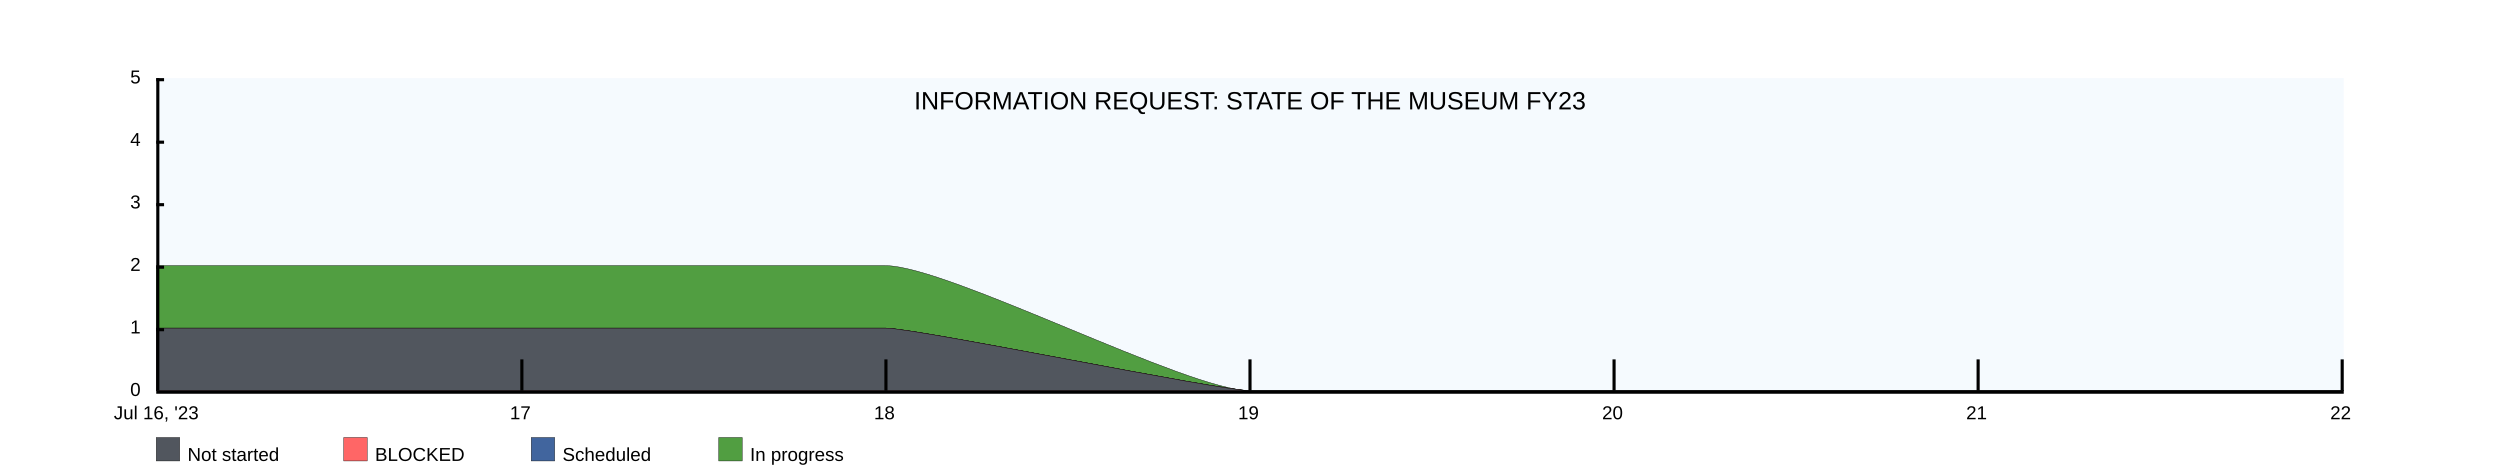
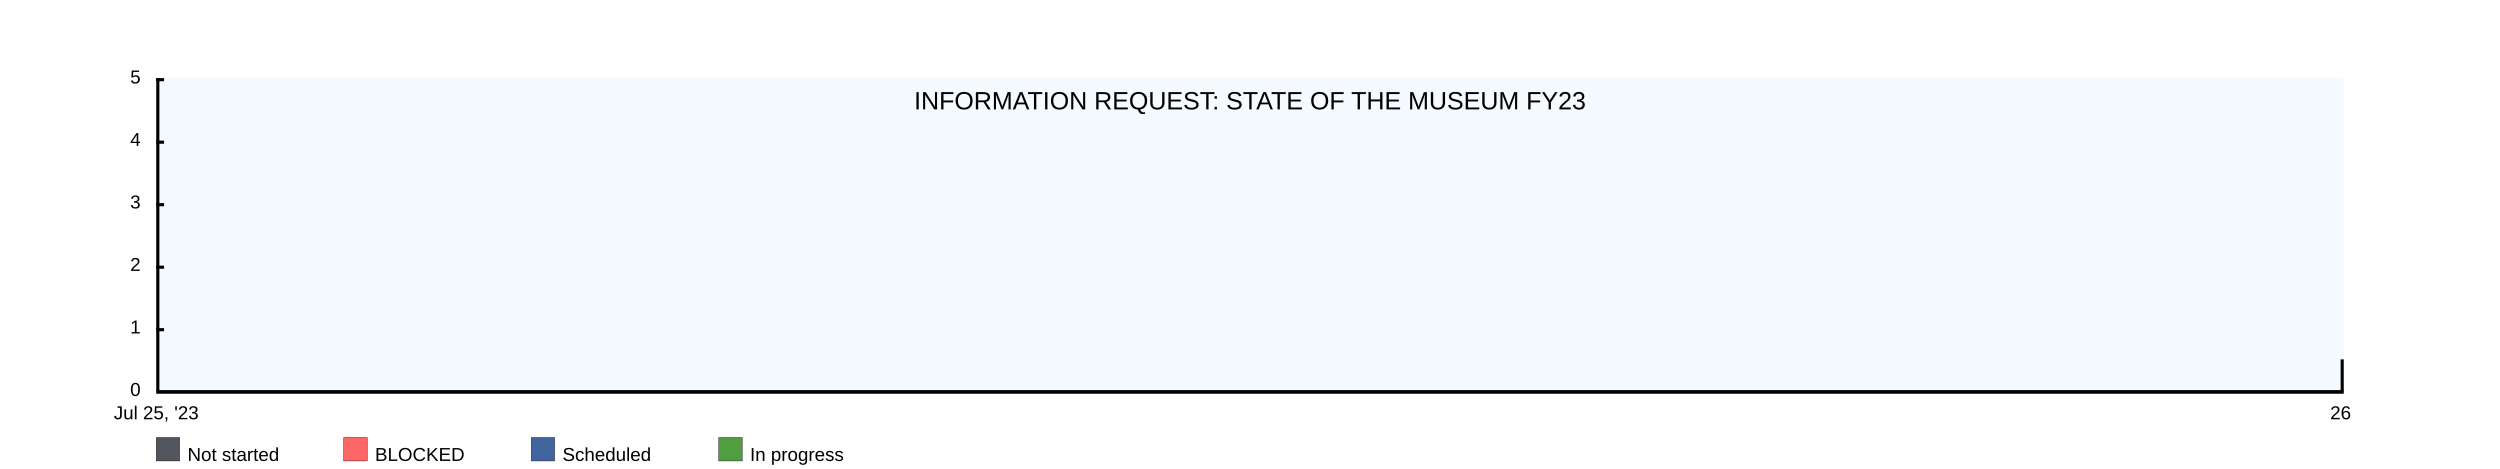
<svg xmlns="http://www.w3.org/2000/svg" width="1600" height="300">
  <rect x="100" y="50" width="1400" height="200" fill="rgba(221, 239, 250, .3)" />
  <clipPath id="theGraph">
    <rect x="100" y="50" width="1400" height="200" fill="black" />
  </clipPath>
  <rect x="100" y="280" width="15" height="15" fill="#51565E" stroke="black" stroke-width="0.25" />
  <text x="120" y="295" font-family="Arial" font-size="12" fill="black">Not started</text>
  <rect x="220" y="280" width="15" height="15" fill="#FF6666" stroke="black" stroke-width="0.25" />
  <text x="240" y="295" font-family="Arial" font-size="12" fill="black">BLOCKED</text>
  <rect x="340" y="280" width="15" height="15" fill="#41659E" stroke="black" stroke-width="0.25" />
  <text x="360" y="295" font-family="Arial" font-size="12" fill="black">Scheduled</text>
  <rect x="460" y="280" width="15" height="15" fill="#519E41" stroke="black" stroke-width="0.25" />
  <text x="480" y="295" font-family="Arial" font-size="12" fill="black">In progress</text>
-   <path d="M 100 170 M 100 170 C 100 170 333.333 170 333.333 170 C 333.333 170 566.667 170 566.667 170 C 606.667 170 760 250 800 250 C 800 250 1033.333 250 1033.333 250 C 1033.333 250 1266.667 250 1266.667 250 C 1266.667 250 1500 250 1500 250 C 1500 250 1500 250 1500 250 C 1500 250 100 250 100 250 Z" fill="#519E41" stroke="black" stroke-width="0.25" />
-   <path d="M 100 210 M 100 210 C 100 210 333.333 210 333.333 210 C 333.333 210 566.667 210 566.667 210 C 586.667 210 780 250 800 250 C 800 250 1033.333 250 1033.333 250 C 1033.333 250 1266.667 250 1266.667 250 C 1266.667 250 1500 250 1500 250 C 1500 250 1500 250 1500 250 C 1500 250 100 250 100 250 Z" fill="#41659E" stroke="black" stroke-width="0.25" />
-   <path d="M 100 210 M 100 210 C 100 210 333.333 210 333.333 210 C 333.333 210 566.667 210 566.667 210 C 586.667 210 780 250 800 250 C 800 250 1033.333 250 1033.333 250 C 1033.333 250 1266.667 250 1266.667 250 C 1266.667 250 1500 250 1500 250 C 1500 250 1500 250 1500 250 C 1500 250 100 250 100 250 Z" fill="#FF6666" stroke="black" stroke-width="0.25" />
-   <path d="M 100 210 M 100 210 C 100 210 333.333 210 333.333 210 C 333.333 210 566.667 210 566.667 210 C 586.667 210 780 250 800 250 C 800 250 1033.333 250 1033.333 250 C 1033.333 250 1266.667 250 1266.667 250 C 1266.667 250 1500 250 1500 250 C 1500 250 1500 250 1500 250 C 1500 250 100 250 100 250 Z" fill="#51565E" stroke="black" stroke-width="0.25" />
+   <path d="M 100 250 M 100 250 C 100 250 1500 250 1500 250 C 1500 250 1500 250 1500 250 C 1500 250 100 250 100 250 Z" fill="#519E41" stroke="black" stroke-width="0.25" />
+   <path d="M 100 250 M 100 250 C 100 250 1500 250 1500 250 C 1500 250 1500 250 1500 250 C 1500 250 100 250 100 250 Z" fill="#41659E" stroke="black" stroke-width="0.25" />
+   <path d="M 100 250 M 100 250 C 100 250 1500 250 1500 250 C 1500 250 1500 250 1500 250 C 1500 250 100 250 100 250 Z" fill="#FF6666" stroke="black" stroke-width="0.25" />
+   <path d="M 100 250 M 100 250 C 100 250 1500 250 1500 250 C 1500 250 1500 250 1500 250 C 1500 250 100 250 100 250 Z" fill="#51565E" stroke="black" stroke-width="0.25" />
  <text x="800" y="70" font-family="Arial" font-size="16" fill="black" text-anchor="middle" alignment-baseline="middle">INFORMATION REQUEST: STATE OF THE MUSEUM FY23</text>
  <rect x="100" y="250" width="1400" height="2" fill="black" />
  <rect x="100" y="50" width="5" height="2" fill="black" />
  <rect x="100" y="90" width="5" height="2" fill="black" />
  <rect x="100" y="130" width="5" height="2" fill="black" />
  <rect x="100" y="170" width="5" height="2" fill="black" />
  <rect x="100" y="210" width="5" height="2" fill="black" />
  <text x="90" y="50" font-family="Arial" font-size="12" fill="black" text-anchor="end" dominant-baseline="middle">5</text>
  <text x="90" y="90" font-family="Arial" font-size="12" fill="black" text-anchor="end" dominant-baseline="middle">4</text>
  <text x="90" y="130" font-family="Arial" font-size="12" fill="black" text-anchor="end" dominant-baseline="middle">3</text>
  <text x="90" y="170" font-family="Arial" font-size="12" fill="black" text-anchor="end" dominant-baseline="middle">2</text>
  <text x="90" y="210" font-family="Arial" font-size="12" fill="black" text-anchor="end" dominant-baseline="middle">1</text>
  <text x="90" y="250" font-family="Arial" font-size="12" fill="black" text-anchor="end" dominant-baseline="middle">0</text>
-   <text x="100" y="260" font-family="Arial" fill="black" text-anchor="middle" dominant-baseline="hanging">Jul 16, '23</text>
-   <text x="333" y="260" font-family="Arial" fill="black" text-anchor="middle" dominant-baseline="hanging">17</text>
-   <text x="566" y="260" font-family="Arial" fill="black" text-anchor="middle" dominant-baseline="hanging">18</text>
-   <text x="799" y="260" font-family="Arial" fill="black" text-anchor="middle" dominant-baseline="hanging">19</text>
-   <text x="1032" y="260" font-family="Arial" fill="black" text-anchor="middle" dominant-baseline="hanging">20</text>
-   <text x="1265" y="260" font-family="Arial" fill="black" text-anchor="middle" dominant-baseline="hanging">21</text>
-   <text x="1498" y="260" font-family="Arial" fill="black" text-anchor="middle" dominant-baseline="hanging">22</text>
+   <text x="100" y="260" font-family="Arial" fill="black" text-anchor="middle" dominant-baseline="hanging">Jul 25, '23</text>
+   <text x="1498" y="260" font-family="Arial" fill="black" text-anchor="middle" dominant-baseline="hanging">26</text>
  <rect x="100" y="50" width="2" height="200" fill="black" />
-   <rect x="333" y="230" width="2" height="20" fill="black" />
-   <rect x="566" y="230" width="2" height="20" fill="black" />
-   <rect x="799" y="230" width="2" height="20" fill="black" />
-   <rect x="1032" y="230" width="2" height="20" fill="black" />
-   <rect x="1265" y="230" width="2" height="20" fill="black" />
  <rect x="1498" y="230" width="2" height="20" fill="black" />
</svg>
